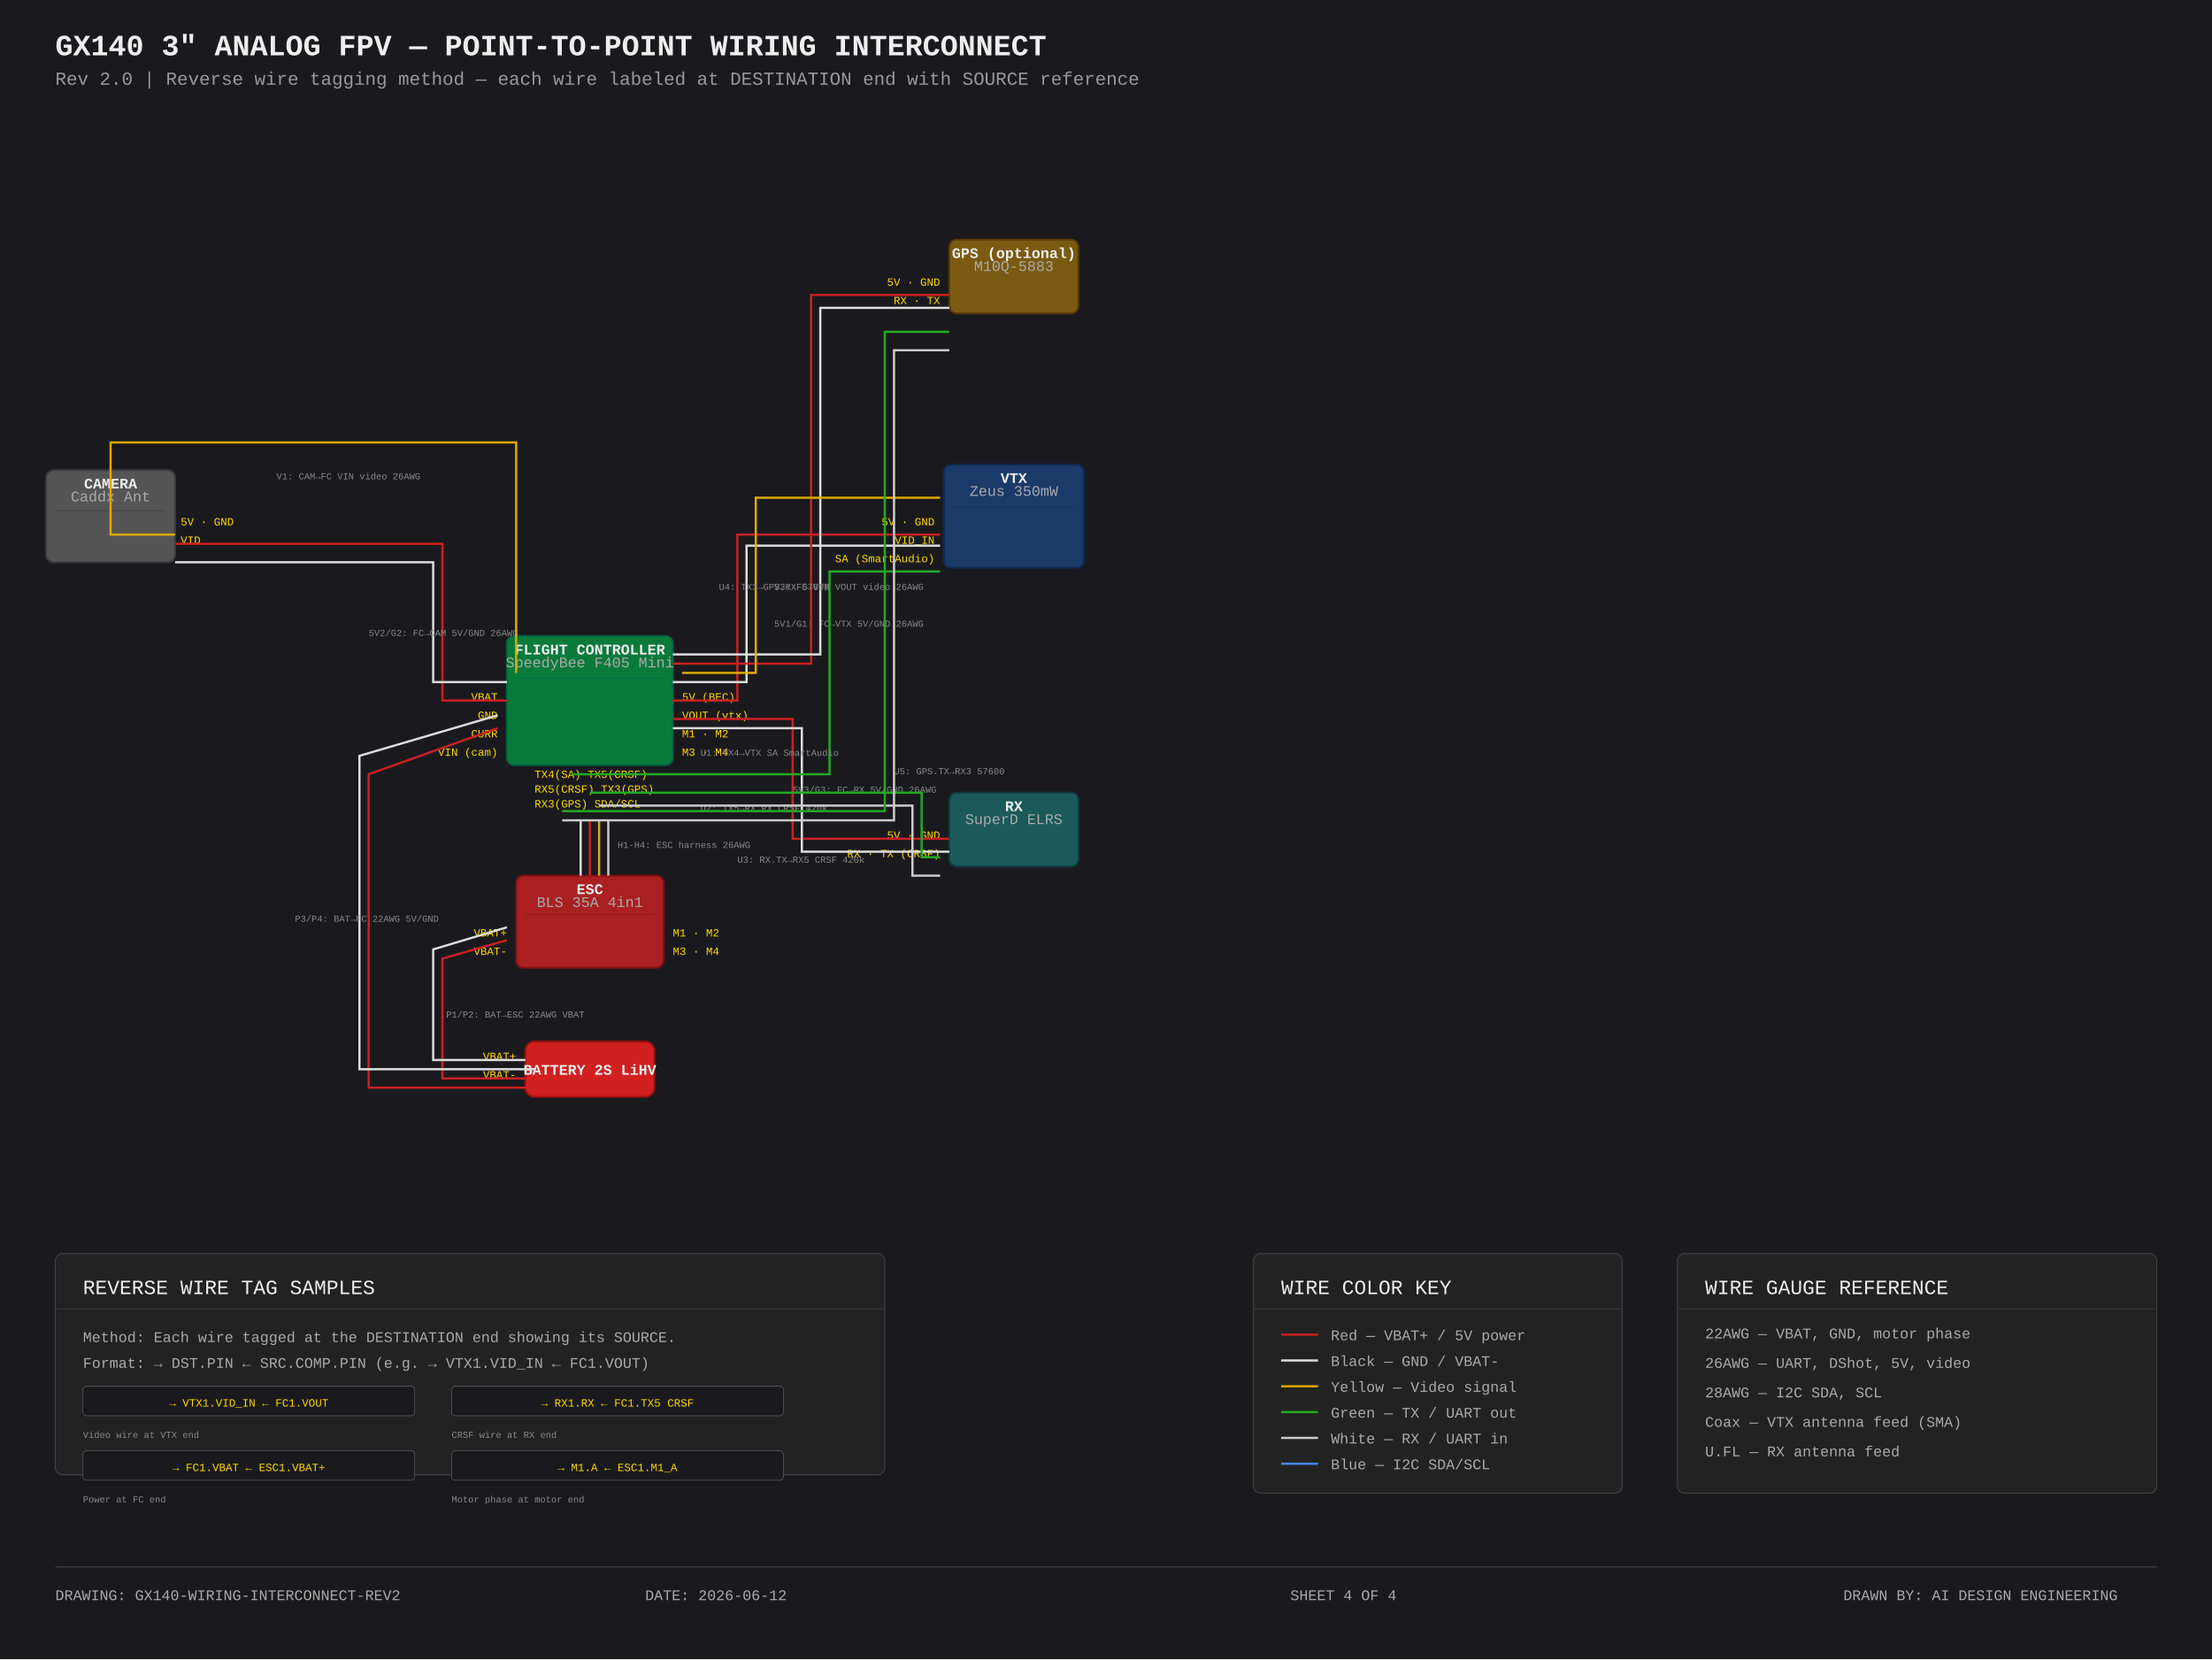
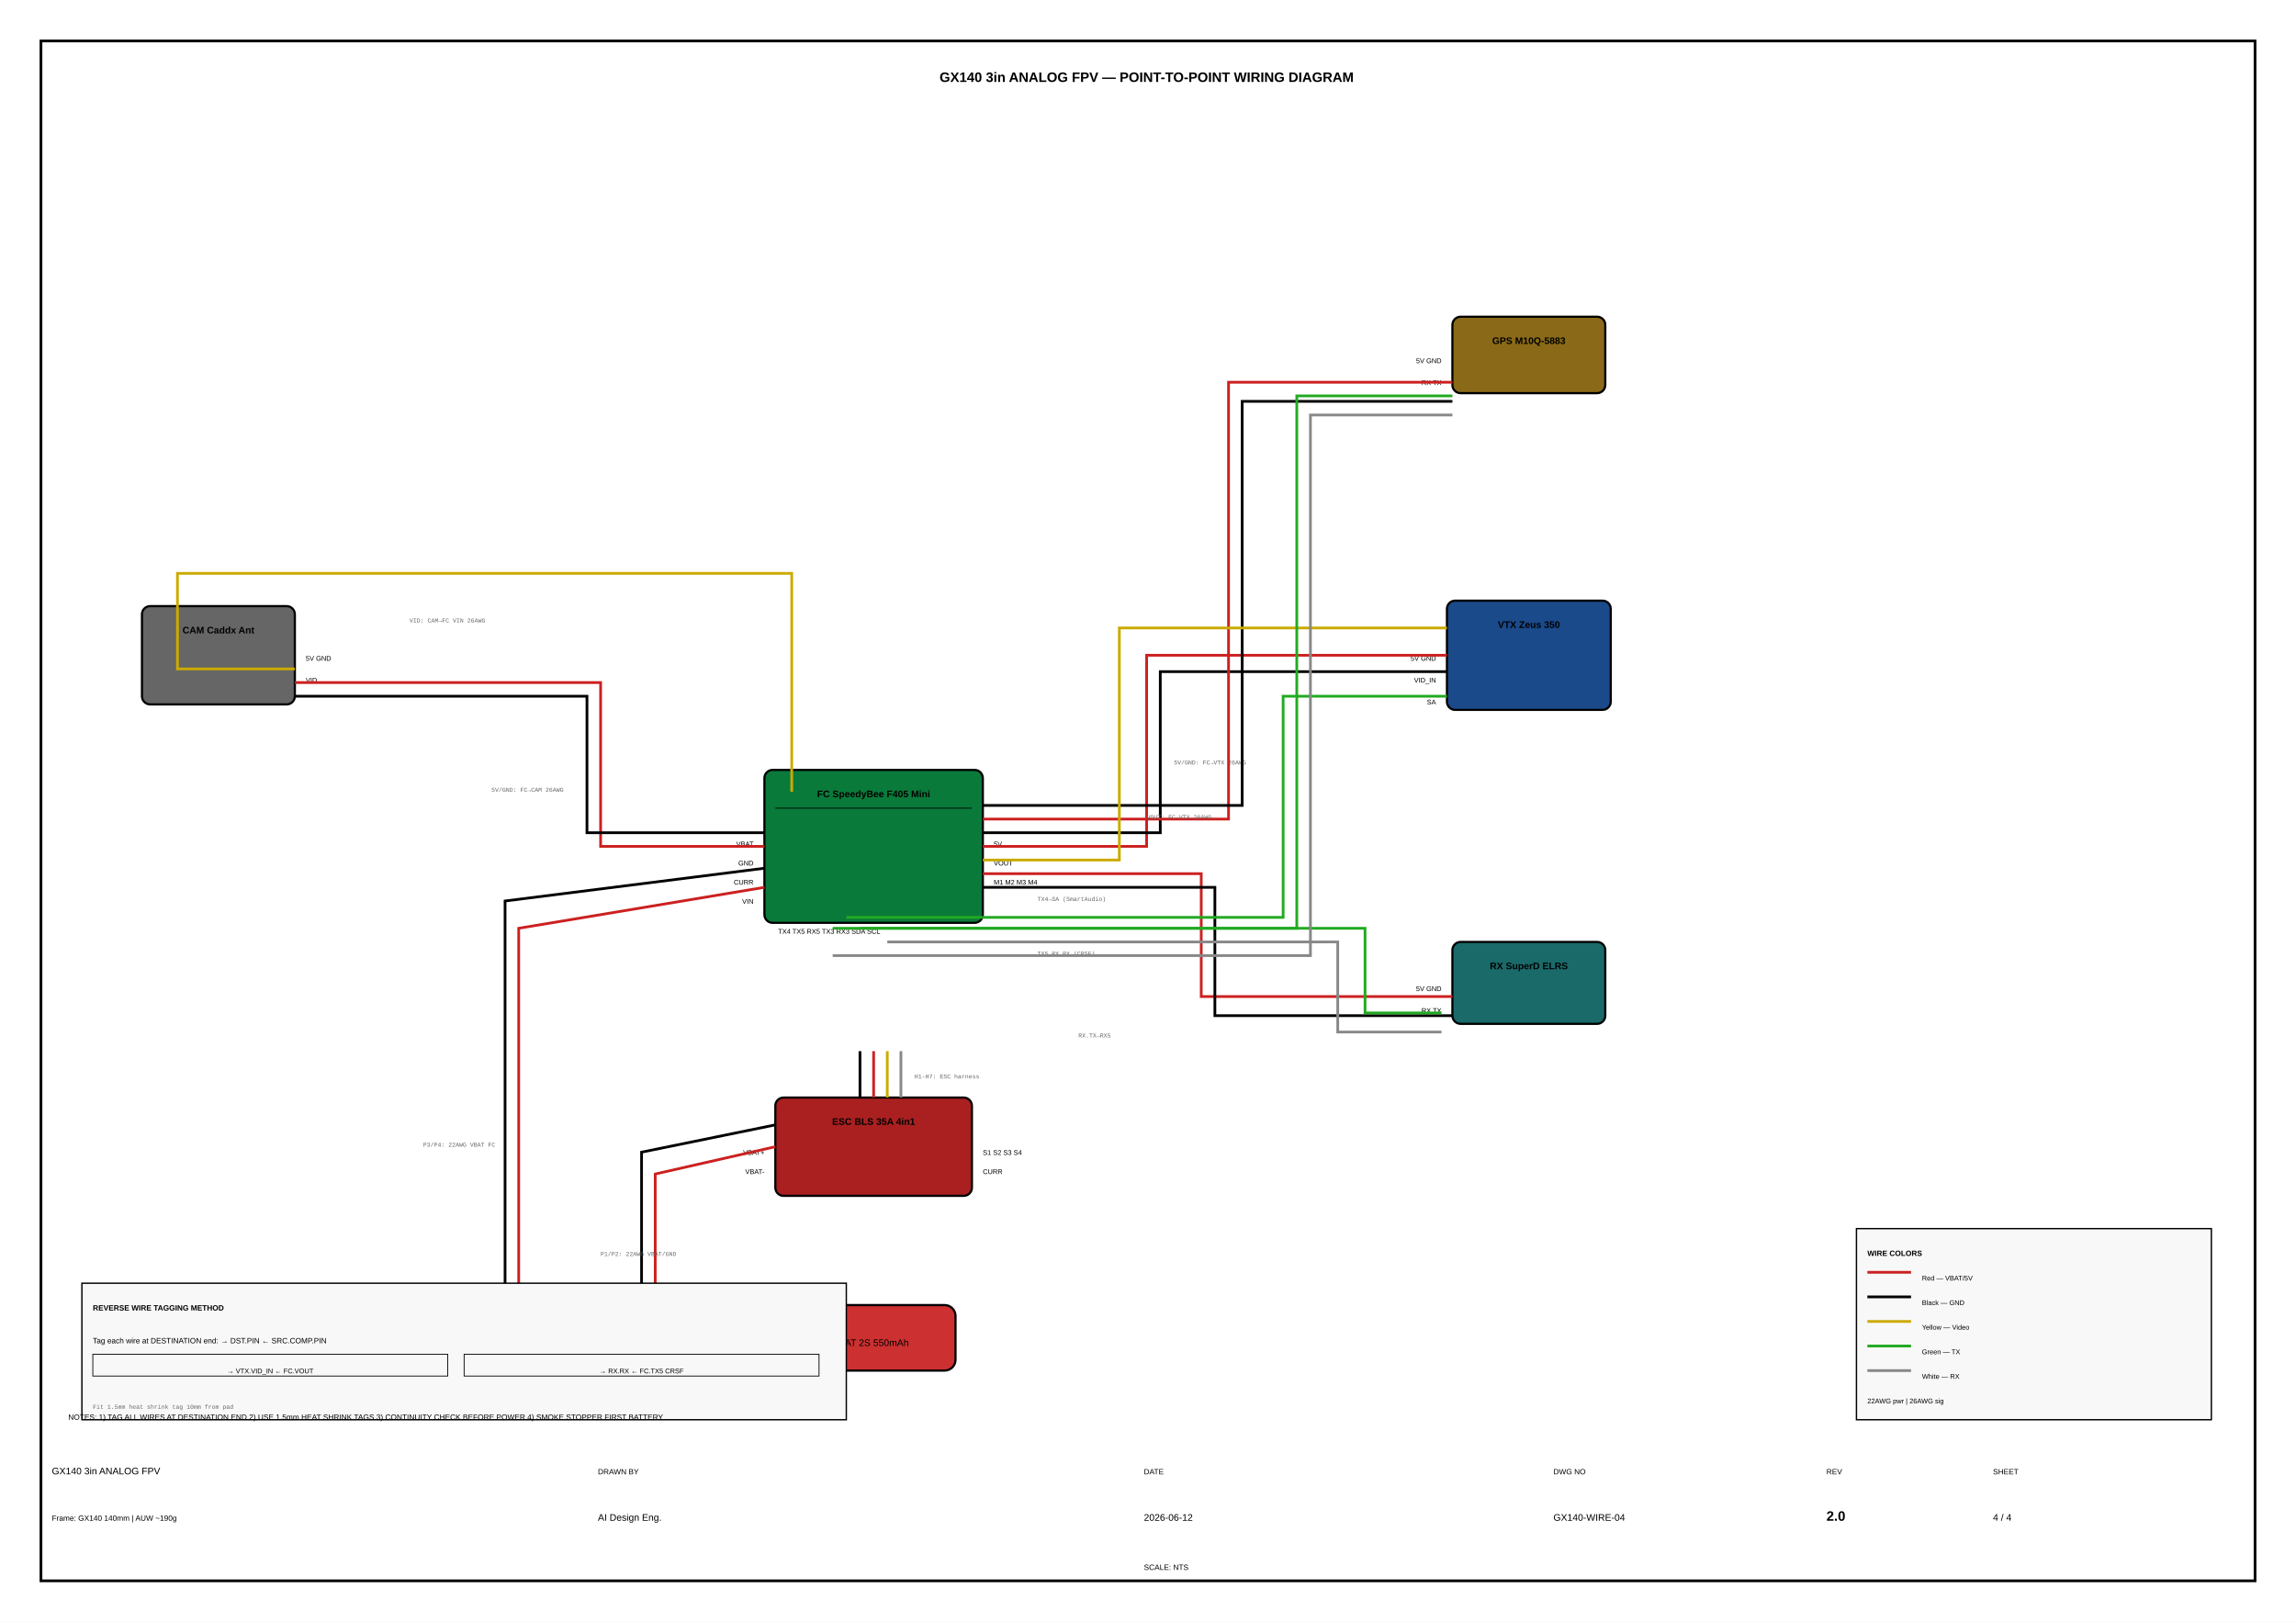
- <svg xmlns="http://www.w3.org/2000/svg" viewBox="0 0 1200 900" width="1200" height="900">
+ <svg xmlns="http://www.w3.org/2000/svg" viewBox="0 0 841 594" width="841" height="594">
  <defs>
    <style>
-       .fc { fill: #0a7a3a; stroke: #064; stroke-width: 1; }
-       .esc { fill: #aa2020; stroke: #801010; stroke-width: 1; }
-       .vtx { fill: #1a3a6a; stroke: #0f2a4f; stroke-width: 1; }
-       .cam { fill: #555; stroke: #3a3a3a; stroke-width: 1; }
-       .rx { fill: #1a5a5a; stroke: #0f3f3f; stroke-width: 1; }
-       .gps { fill: #7a5a10; stroke: #5a3a08; stroke-width: 1; }
-       .bat { fill: #d02020; stroke: #a01010; stroke-width: 1; }
-       .pin { fill: #cc8820; stroke: #aa6600; stroke-width: 0.3; }
-       .pin-label { font-family: 'Courier New', monospace; font-size: 6px; fill: #ffd700; }
-       .label { font-family: 'Courier New', monospace; fill: #eee; }
-       .comp-label { font-family: 'Courier New', monospace; font-size: 8px; fill: #eee; font-weight: bold; }
-       .wire-red { fill: none; stroke: #cc2020; stroke-width: 1.2; }
-       .wire-black { fill: none; stroke: #ddd; stroke-width: 1.2; }
-       .wire-yellow { fill: none; stroke: #ddaa00; stroke-width: 1.2; }
-       .wire-green { fill: none; stroke: #22aa22; stroke-width: 1.2; }
-       .wire-white { fill: none; stroke: #ccc; stroke-width: 1.2; }
-       .wire-blue { fill: none; stroke: #4488ff; stroke-width: 1.2; }
-       .wire-purple { fill: none; stroke: #aa44ff; stroke-width: 1; }
-       .wire-tag { font-family: 'Courier New', monospace; font-size: 5px; fill: #888; }
-       .title { font-family: 'Courier New', monospace; font-size: 16px; fill: #eee; font-weight: bold; }
-       .subtitle { font-family: 'Courier New', monospace; font-size: 10px; fill: #999; }
-       .callout { font-family: 'Courier New', monospace; font-size: 8px; fill: #aaa; }
-       .bg { fill: #1a1a1e; }
-       .tag-box { fill: #1a1a1e; stroke: #666; stroke-width: 0.3; }
-       .bracket { fill: none; stroke: #555; stroke-width: 0.4; }
+       .bg { fill: #fff; }
+       .border { fill: none; stroke: #000; stroke-width: 1; }
+       .line { fill: none; stroke: #000; stroke-width: 0.5; }
+       .line-thin { fill: none; stroke: #000; stroke-width: 0.3; }
+       .fc { fill: #0a7a3a; stroke: #000; stroke-width: 0.8; }
+       .esc { fill: #aa2020; stroke: #000; stroke-width: 0.8; }
+       .vtx { fill: #1a4a8a; stroke: #000; stroke-width: 0.8; }
+       .cam { fill: #666; stroke: #000; stroke-width: 0.8; }
+       .rx { fill: #1a6a6a; stroke: #000; stroke-width: 0.8; }
+       .gps { fill: #8a6a18; stroke: #000; stroke-width: 0.8; }
+       .bat { fill: #cc3030; stroke: #000; stroke-width: 0.8; }
+       .wire-r { fill: none; stroke: #cc2020; stroke-width: 1; }
+       .wire-bk { fill: none; stroke: #000; stroke-width: 1; }
+       .wire-y { fill: none; stroke: #ccaa00; stroke-width: 1; }
+       .wire-g { fill: none; stroke: #22aa22; stroke-width: 1; }
+       .wire-w { fill: none; stroke: #888; stroke-width: 1; }
+       .label { font-family: 'Helvetica Neue', Arial, sans-serif; font-size: 3.5px; fill: #000; }
+       .label-sm { font-family: 'Helvetica Neue', Arial, sans-serif; font-size: 2.8px; fill: #000; }
+       .label-lg { font-family: 'Helvetica Neue', Arial, sans-serif; font-size: 5px; fill: #000; font-weight: bold; }
+       .pin { font-family: 'Helvetica Neue', Arial, sans-serif; font-size: 2.5px; fill: #000; }
+       .tag { font-family: 'Courier New', monospace; font-size: 2.2px; fill: #666; }
+       .tag-box { fill: #f8f8f8; stroke: #000; stroke-width: 0.3; }
    </style>
  </defs>
-   <rect class="bg" width="1200" height="900" />
-   <text x="30" y="30" class="title">GX140 3" ANALOG FPV — POINT-TO-POINT WIRING INTERCONNECT</text>
-   <text x="30" y="46" class="subtitle">Rev 2.0 | Reverse wire tagging method — each wire labeled at DESTINATION end with SOURCE reference</text>
-   <g transform="translate(320, 380)">
-     <rect x="-45" y="-35" width="90" height="70" rx="4" class="fc" />
-     <text x="0" y="-25" class="comp-label" text-anchor="middle">FLIGHT CONTROLLER</text>
-     <text x="0" y="-18" class="callout" text-anchor="middle">SpeedyBee F405 Mini</text>
-     <line x1="-40" y1="-12" x2="40" y2="-12" stroke="#064" stroke-width="0.3" />
-     <text x="-50" y="0" class="pin-label" text-anchor="end">VBAT</text>
-     <text x="-50" y="10" class="pin-label" text-anchor="end">GND</text>
-     <text x="-50" y="20" class="pin-label" text-anchor="end">CURR</text>
-     <text x="-50" y="30" class="pin-label" text-anchor="end">VIN (cam)</text>
-     <text x="50" y="0" class="pin-label">5V (BEC)</text>
-     <text x="50" y="10" class="pin-label">VOUT (vtx)</text>
-     <text x="50" y="20" class="pin-label">M1 · M2</text>
-     <text x="50" y="30" class="pin-label">M3 · M4</text>
-     <text x="-30" y="42" class="pin-label">TX4(SA) TX5(CRSF)</text>
-     <text x="-30" y="50" class="pin-label">RX5(CRSF) TX3(GPS)</text>
-     <text x="-30" y="58" class="pin-label">RX3(GPS) SDA/SCL</text>
+   <rect class="bg" width="841" height="594" />
+   <rect x="15" y="15" width="811" height="564" class="border" />
+   <g transform="translate(15, 529)">
+     <line x1="0" y1="0" x2="811" y2="0" />
+     <line x1="200" y1="0" x2="200" y2="50" />
+     <line x1="400" y1="0" x2="400" y2="50" />
+     <line x1="550" y1="0" x2="550" y2="50" />
+     <line x1="650" y1="0" x2="650" y2="50" />
+     <line x1="711" y1="0" x2="711" y2="50" />
+     <line x1="0" y1="15" x2="200" y2="15" />
+     <line x1="400" y1="15" x2="550" y2="15" />
+     <line x1="400" y1="35" x2="550" y2="35" />
+     <text x="4" y="11" class="label">GX140 3in ANALOG FPV</text>
+     <text x="4" y="28" class="label-sm">Frame: GX140 140mm | AUW ~190g</text>
+     <text x="204" y="11" class="label-sm">DRAWN BY</text>
+     <text x="204" y="28" class="label">AI Design Eng.</text>
+     <text x="404" y="11" class="label-sm">DATE</text>
+     <text x="404" y="28" class="label">2026-06-12</text>
+     <text x="404" y="46" class="label-sm">SCALE: NTS</text>
+     <text x="554" y="11" class="label-sm">DWG NO</text>
+     <text x="554" y="28" class="label">GX140-WIRE-04</text>
+     <text x="654" y="11" class="label-sm">REV</text>
+     <text x="654" y="28" class="label-lg">2.0</text>
+     <text x="715" y="11" class="label-sm">SHEET</text>
+     <text x="715" y="28" class="label">4 / 4</text>
  </g>
-   <g transform="translate(320, 500)">
-     <rect x="-40" y="-25" width="80" height="50" rx="4" class="esc" />
-     <text x="0" y="-15" class="comp-label" text-anchor="middle">ESC</text>
-     <text x="0" y="-8" class="callout" text-anchor="middle">BLS 35A 4in1</text>
-     <line x1="-35" y1="-4" x2="35" y2="-4" stroke="#801010" stroke-width="0.3" />
-     <text x="-45" y="8" class="pin-label" text-anchor="end">VBAT+</text>
-     <text x="-45" y="18" class="pin-label" text-anchor="end">VBAT-</text>
-     <text x="45" y="8" class="pin-label">M1 · M2</text>
-     <text x="45" y="18" class="pin-label">M3 · M4</text>
+   <text x="420" y="30" class="label-lg" text-anchor="middle">GX140 3in ANALOG FPV — POINT-TO-POINT WIRING DIAGRAM</text>
+   <g transform="translate(320, 310)">
+     <rect x="-40" y="-28" width="80" height="56" rx="3" class="fc" />
+     <text x="0" y="-18" class="label" text-anchor="middle" font-weight="bold">FC SpeedyBee F405 Mini</text>
+     <line x1="-36" y1="-14" x2="36" y2="-14" stroke="#000" stroke-width="0.3" />
+     <text x="-44" y="0" class="pin" text-anchor="end">VBAT</text>
+     <text x="-44" y="7" class="pin" text-anchor="end">GND</text>
+     <text x="-44" y="14" class="pin" text-anchor="end">CURR</text>
+     <text x="-44" y="21" class="pin" text-anchor="end">VIN</text>
+     <text x="44" y="0" class="pin">5V</text>
+     <text x="44" y="7" class="pin">VOUT</text>
+     <text x="44" y="14" class="pin">M1 M2 M3 M4</text>
+     <text x="-35" y="32" class="pin">TX4 TX5 RX5 TX3 RX3 SDA SCL</text>
  </g>
-   <g transform="translate(320, 580)">
-     <rect x="-35" y="-15" width="70" height="30" rx="5" class="bat" />
-     <text x="0" y="3" class="comp-label" text-anchor="middle" font-size="8">BATTERY 2S LiHV</text>
-     <text x="-40" y="-5" class="pin-label" text-anchor="end">VBAT+</text>
-     <text x="-40" y="5" class="pin-label" text-anchor="end">VBAT-</text>
+   <g transform="translate(320, 420)">
+     <rect x="-36" y="-18" width="72" height="36" rx="3" class="esc" />
+     <text x="0" y="-8" class="label" text-anchor="middle" font-weight="bold">ESC BLS 35A 4in1</text>
+     <text x="-40" y="3" class="pin" text-anchor="end">VBAT+</text>
+     <text x="-40" y="10" class="pin" text-anchor="end">VBAT-</text>
+     <text x="40" y="3" class="pin">S1 S2 S3 S4</text>
+     <text x="40" y="10" class="pin">CURR</text>
  </g>
-   <g transform="translate(550, 280)">
-     <rect x="-38" y="-28" width="76" height="56" rx="4" class="vtx" />
-     <text x="0" y="-18" class="comp-label" text-anchor="middle">VTX</text>
-     <text x="0" y="-11" class="callout" text-anchor="middle">Zeus 350mW</text>
-     <line x1="-33" y1="-5" x2="33" y2="-5" stroke="#0f2a4f" stroke-width="0.3" />
-     <text x="-43" y="5" class="pin-label" text-anchor="end">5V · GND</text>
-     <text x="-43" y="15" class="pin-label" text-anchor="end">VID_IN</text>
-     <text x="-43" y="25" class="pin-label" text-anchor="end">SA (SmartAudio)</text>
+   <g transform="translate(320, 490)">
+     <rect x="-30" y="-12" width="60" height="24" rx="4" class="bat" />
+     <text x="0" y="3" class="label" text-anchor="middle" font-size="3">BAT 2S 550mAh</text>
+     <text x="-34" y="-3" class="pin" text-anchor="end">+</text>
+     <text x="-34" y="5" class="pin" text-anchor="end">-</text>
  </g>
-   <g transform="translate(60, 280)">
-     <rect x="-35" y="-25" width="70" height="50" rx="4" class="cam" />
-     <text x="0" y="-15" class="comp-label" text-anchor="middle">CAMERA</text>
-     <text x="0" y="-8" class="callout" text-anchor="middle">Caddx Ant</text>
-     <line x1="-30" y1="-3" x2="30" y2="-3" stroke="#3a3a3a" stroke-width="0.3" />
-     <text x="38" y="5" class="pin-label">5V · GND</text>
-     <text x="38" y="15" class="pin-label">VID</text>
+   <g transform="translate(560, 240)">
+     <rect x="-30" y="-20" width="60" height="40" rx="3" class="vtx" />
+     <text x="0" y="-10" class="label" text-anchor="middle" font-weight="bold">VTX Zeus 350</text>
+     <text x="-34" y="2" class="pin" text-anchor="end">5V GND</text>
+     <text x="-34" y="10" class="pin" text-anchor="end">VID_IN</text>
+     <text x="-34" y="18" class="pin" text-anchor="end">SA</text>
  </g>
-   <g transform="translate(550, 450)">
-     <rect x="-35" y="-20" width="70" height="40" rx="4" class="rx" />
-     <text x="0" y="-10" class="comp-label" text-anchor="middle">RX</text>
-     <text x="0" y="-3" class="callout" text-anchor="middle">SuperD ELRS</text>
-     <text x="-40" y="5" class="pin-label" text-anchor="end">5V · GND</text>
-     <text x="-40" y="15" class="pin-label" text-anchor="end">RX · TX (CRSF)</text>
+   <g transform="translate(80, 240)">
+     <rect x="-28" y="-18" width="56" height="36" rx="3" class="cam" />
+     <text x="0" y="-8" class="label" text-anchor="middle" font-weight="bold">CAM Caddx Ant</text>
+     <text x="32" y="2" class="pin">5V GND</text>
+     <text x="32" y="10" class="pin">VID</text>
  </g>
-   <g transform="translate(550, 150)">
-     <rect x="-35" y="-20" width="70" height="40" rx="4" class="gps" />
-     <text x="0" y="-10" class="comp-label" text-anchor="middle">GPS (optional)</text>
-     <text x="0" y="-3" class="callout" text-anchor="middle">M10Q-5883</text>
-     <text x="-40" y="5" class="pin-label" text-anchor="end">5V · GND</text>
-     <text x="-40" y="15" class="pin-label" text-anchor="end">RX · TX</text>
+   <g transform="translate(560, 360)">
+     <rect x="-28" y="-15" width="56" height="30" rx="3" class="rx" />
+     <text x="0" y="-5" class="label" text-anchor="middle" font-weight="bold">RX SuperD ELRS</text>
+     <text x="-32" y="3" class="pin" text-anchor="end">5V GND</text>
+     <text x="-32" y="11" class="pin" text-anchor="end">RX TX</text>
  </g>
-   <path class="wire-red" d="M285,585 L240,585 L240,520 L275,510" />
-   <path class="wire-black" d="M285,575 L235,575 L235,515 L275,503" />
-   <text x="242" y="552" class="wire-tag">P1/P2: BAT→ESC 22AWG VBAT</text>
-   <path class="wire-red" d="M290,590 L200,590 L200,420 L270,395" />
-   <path class="wire-black" d="M290,580 L195,580 L195,410 L270,388" />
-   <text x="160" y="500" class="wire-tag">P3/P4: BAT→FC 22AWG 5V/GND</text>
-   <path class="wire-red" d="M320,475 L320,445" />
-   <path class="wire-black" d="M315,475 L315,445" />
-   <path class="wire-yellow" d="M325,475 L325,445" />
-   <path class="wire-white" d="M330,475 L330,445" />
-   <text x="335" y="460" class="wire-tag">H1-H4: ESC harness 26AWG</text>
-   <path class="wire-red" d="M365,380 L400,380 L400,290 L510,290" />
-   <path class="wire-black" d="M365,370 L405,370 L405,296 L510,296" />
-   <text x="420" y="340" class="wire-tag">5V1/G1: FC→VTX 5V/GND 26AWG</text>
-   <path class="wire-red" d="M275,380 L240,380 L240,295 L95,295" />
-   <path class="wire-black" d="M275,370 L235,370 L235,305 L95,305" />
-   <text x="200" y="345" class="wire-tag">5V2/G2: FC→CAM 5V/GND 26AWG</text>
-   <path class="wire-red" d="M365,390 L430,390 L430,455 L515,455" />
-   <path class="wire-black" d="M365,395 L435,395 L435,462 L515,462" />
-   <text x="430" y="430" class="wire-tag">5V3/G3: FC→RX 5V/GND 26AWG</text>
-   <path class="wire-red" d="M365,360 L440,360 L440,160 L515,160" />
-   <path class="wire-black" d="M365,355 L445,355 L445,167 L515,167" />
-   <path class="wire-yellow" d="M95,290 L60,290 L60,240 L280,240 L280,365" />
-   <text x="150" y="260" class="wire-tag">V1: CAM→FC VIN video 26AWG</text>
-   <path class="wire-yellow" d="M370,365 L410,365 L410,270 L510,270" />
-   <text x="420" y="320" class="wire-tag">V3: FC→VTX VOUT video 26AWG</text>
-   <path class="wire-green" d="M310,420 L450,420 L450,310 L510,310" />
-   <text x="380" y="410" class="wire-tag">U1: TX4→VTX SA SmartAudio</text>
-   <path class="wire-green" d="M320,430 L500,430 L500,465 L510,465" />
-   <text x="380" y="440" class="wire-tag">U2: TX5→RX.RX CRSF 420k</text>
-   <path class="wire-white" d="M510,475 L495,475 L495,437 L325,437" />
-   <text x="400" y="468" class="wire-tag">U3: RX.TX→RX5 CRSF 420k</text>
-   <path class="wire-green" d="M305,440 L480,440 L480,180 L515,180" />
-   <text x="390" y="320" class="wire-tag">U4: TX3→GPS.RX 57600</text>
-   <path class="wire-white" d="M515,190 L485,190 L485,445 L305,445" />
-   <text x="485" y="420" class="wire-tag">U5: GPS.TX→RX3 57600</text>
-   <g transform="translate(30, 680)">
-     <rect x="0" y="0" width="450" height="120" rx="4" fill="#222" stroke="#444" stroke-width="0.5" />
-     <text x="15" y="22" class="label" font-size="11">REVERSE WIRE TAG SAMPLES</text>
-     <line x1="0" y1="30" x2="450" y2="30" stroke="#444" stroke-width="0.3" />
-     <text x="15" y="48" class="callout">Method: Each wire tagged at the DESTINATION end showing its SOURCE.</text>
-     <text x="15" y="62" class="callout">Format: → DST.PIN ← SRC.COMP.PIN  (e.g. → VTX1.VID_IN ← FC1.VOUT)</text>
-     <g transform="translate(15, 72)">
-       <rect x="0" y="0" width="180" height="16" rx="2" class="tag-box" />
-       <text x="90" y="11" class="pin-label" text-anchor="middle">→ VTX1.VID_IN ← FC1.VOUT</text>
-       <text x="0" y="28" class="wire-tag">Video wire at VTX end</text>
-       <rect x="200" y="0" width="180" height="16" rx="2" class="tag-box" />
-       <text x="290" y="11" class="pin-label" text-anchor="middle">→ RX1.RX ← FC1.TX5 CRSF</text>
-       <text x="200" y="28" class="wire-tag">CRSF wire at RX end</text>
-       <rect x="0" y="35" width="180" height="16" rx="2" class="tag-box" />
-       <text x="90" y="46" class="pin-label" text-anchor="middle">→ FC1.VBAT ← ESC1.VBAT+</text>
-       <text x="0" y="63" class="wire-tag">Power at FC end</text>
-       <rect x="200" y="35" width="180" height="16" rx="2" class="tag-box" />
-       <text x="290" y="46" class="pin-label" text-anchor="middle">→ M1.A ← ESC1.M1_A</text>
-       <text x="200" y="63" class="wire-tag">Motor phase at motor end</text>
-     </g>
+   <g transform="translate(560, 130)">
+     <rect x="-28" y="-14" width="56" height="28" rx="3" class="gps" />
+     <text x="0" y="-4" class="label" text-anchor="middle" font-weight="bold">GPS M10Q-5883</text>
+     <text x="-32" y="3" class="pin" text-anchor="end">5V GND</text>
+     <text x="-32" y="11" class="pin" text-anchor="end">RX TX</text>
  </g>
-   <g transform="translate(680, 680)">
-     <rect x="0" y="0" width="200" height="130" rx="4" fill="#222" stroke="#444" stroke-width="0.5" />
-     <text x="15" y="22" class="label" font-size="11">WIRE COLOR KEY</text>
-     <line x1="0" y1="30" x2="200" y2="30" stroke="#444" stroke-width="0.3" />
-     <line x1="15" y1="44" x2="35" y2="44" class="wire-red" />
-     <text x="42" y="47" class="callout">Red — VBAT+ / 5V power</text>
-     <line x1="15" y1="58" x2="35" y2="58" class="wire-black" />
-     <text x="42" y="61" class="callout">Black — GND / VBAT-</text>
-     <line x1="15" y1="72" x2="35" y2="72" class="wire-yellow" />
-     <text x="42" y="75" class="callout">Yellow — Video signal</text>
-     <line x1="15" y1="86" x2="35" y2="86" class="wire-green" />
-     <text x="42" y="89" class="callout">Green — TX / UART out</text>
-     <line x1="15" y1="100" x2="35" y2="100" class="wire-white" />
-     <text x="42" y="103" class="callout">White — RX / UART in</text>
-     <line x1="15" y1="114" x2="35" y2="114" class="wire-blue" />
-     <text x="42" y="117" class="callout">Blue — I2C SDA/SCL</text>
+   <path class="wire-r" d="M290,490 L240,490 L240,430 L284,420" />
+   <path class="wire-bk" d="M290,482 L235,482 L235,422 L284,412" />
+   <text x="220" y="460" class="tag">P1/P2: 22AWG VBAT/GND</text>
+   <path class="wire-r" d="M290,495 L190,495 L190,340 L280,325" />
+   <path class="wire-bk" d="M290,487 L185,487 L185,330 L280,318" />
+   <text x="155" y="420" class="tag">P3/P4: 22AWG VBAT FC</text>
+   <path class="wire-r" d="M320,402 L320,385" />
+   <path class="wire-bk" d="M315,402 L315,385" />
+   <path class="wire-y" d="M325,402 L325,385" />
+   <path class="wire-w" d="M330,402 L330,385" />
+   <text x="335" y="395" class="tag">H1-H7: ESC harness</text>
+   <path class="wire-r" d="M360,310 L420,310 L420,240 L530,240" />
+   <path class="wire-bk" d="M360,305 L425,305 L425,246 L530,246" />
+   <text x="430" y="280" class="tag">5V/GND: FC→VTX 26AWG</text>
+   <path class="wire-r" d="M280,310 L220,310 L220,250 L108,250" />
+   <path class="wire-bk" d="M280,305 L215,305 L215,255 L108,255" />
+   <text x="180" y="290" class="tag">5V/GND: FC→CAM 26AWG</text>
+   <path class="wire-r" d="M360,320 L440,320 L440,365 L532,365" />
+   <path class="wire-bk" d="M360,325 L445,325 L445,372 L532,372" />
+   <path class="wire-r" d="M360,300 L450,300 L450,140 L532,140" />
+   <path class="wire-bk" d="M360,295 L455,295 L455,147 L532,147" />
+   <path class="wire-y" d="M108,245 L65,245 L65,210 L290,210 L290,290" />
+   <text x="150" y="228" class="tag">VID: CAM→FC VIN 26AWG</text>
+   <path class="wire-y" d="M360,315 L410,315 L410,230 L530,230" />
+   <text x="420" y="300" class="tag">VOUT: FC→VTX 26AWG</text>
+   <path class="wire-g" d="M310,336 L470,336 L470,255 L530,255" />
+   <text x="380" y="330" class="tag">TX4→SA (SmartAudio)</text>
+   <path class="wire-g" d="M315,340 L500,340 L500,371 L528,371" />
+   <text x="380" y="350" class="tag">TX5→RX.RX (CRSF)</text>
+   <path class="wire-w" d="M528,378 L490,378 L490,345 L325,345" />
+   <text x="395" y="380" class="tag">RX.TX→RX5</text>
+   <path class="wire-g" d="M305,340 L475,340 L475,145 L532,145" />
+   <path class="wire-w" d="M532,152 L480,152 L480,350 L305,350" />
+   <g transform="translate(30, 470)">
+     <rect x="0" y="0" width="280" height="50" fill="#f8f8f8" stroke="#000" stroke-width="0.5" />
+     <text x="4" y="10" class="label-sm" font-weight="bold">REVERSE WIRE TAGGING METHOD</text>
+     <text x="4" y="22" class="label-sm">Tag each wire at DESTINATION end: → DST.PIN ← SRC.COMP.PIN</text>
+     <rect x="4" y="26" width="130" height="8" class="tag-box" />
+     <text x="69" y="33" class="pin" text-anchor="middle">→ VTX.VID_IN ← FC.VOUT</text>
+     <rect x="140" y="26" width="130" height="8" class="tag-box" />
+     <text x="205" y="33" class="pin" text-anchor="middle">→ RX.RX ← FC.TX5 CRSF</text>
+     <text x="4" y="46" class="tag">Fit 1.5mm heat shrink tag 10mm from pad</text>
  </g>
-   <g transform="translate(910, 680)">
-     <rect x="0" y="0" width="260" height="130" rx="4" fill="#222" stroke="#444" stroke-width="0.5" />
-     <text x="15" y="22" class="label" font-size="11">WIRE GAUGE REFERENCE</text>
-     <line x1="0" y1="30" x2="260" y2="30" stroke="#444" stroke-width="0.3" />
-     <text x="15" y="46" class="callout">22AWG — VBAT, GND, motor phase</text>
-     <text x="15" y="62" class="callout">26AWG — UART, DShot, 5V, video</text>
-     <text x="15" y="78" class="callout">28AWG — I2C SDA, SCL</text>
-     <text x="15" y="94" class="callout">Coax — VTX antenna feed (SMA)</text>
-     <text x="15" y="110" class="callout">U.FL — RX antenna feed</text>
+   <g transform="translate(680, 450)">
+     <rect x="0" y="0" width="130" height="70" fill="#f8f8f8" stroke="#000" stroke-width="0.5" />
+     <text x="4" y="10" class="label-sm" font-weight="bold">WIRE COLORS</text>
+     <line x1="4" y1="16" x2="20" y2="16" class="wire-r" />
+     <text x="24" y="19" class="pin">Red — VBAT/5V</text>
+     <line x1="4" y1="25" x2="20" y2="25" class="wire-bk" />
+     <text x="24" y="28" class="pin">Black — GND</text>
+     <line x1="4" y1="34" x2="20" y2="34" class="wire-y" />
+     <text x="24" y="37" class="pin">Yellow — Video</text>
+     <line x1="4" y1="43" x2="20" y2="43" class="wire-g" />
+     <text x="24" y="46" class="pin">Green — TX</text>
+     <line x1="4" y1="52" x2="20" y2="52" class="wire-w" />
+     <text x="24" y="55" class="pin">White — RX</text>
+     <text x="4" y="64" class="pin">22AWG pwr | 26AWG sig</text>
  </g>
-   <line x1="30" y1="850" x2="1170" y2="850" stroke="#444" stroke-width="0.5" />
-   <text x="30" y="868" class="callout" font-size="8">DRAWING: GX140-WIRING-INTERCONNECT-REV2</text>
-   <text x="350" y="868" class="callout" font-size="8">DATE: 2026-06-12</text>
-   <text x="700" y="868" class="callout" font-size="8">SHEET 4 OF 4</text>
-   <text x="1000" y="868" class="callout" font-size="8">DRAWN BY: AI DESIGN ENGINEERING</text>
+   <text x="25" y="520" class="label-sm">NOTES: 1) TAG ALL WIRES AT DESTINATION END  2) USE 1.5mm HEAT SHRINK TAGS  3) CONTINUITY CHECK BEFORE POWER  4) SMOKE STOPPER FIRST BATTERY</text>
</svg>
